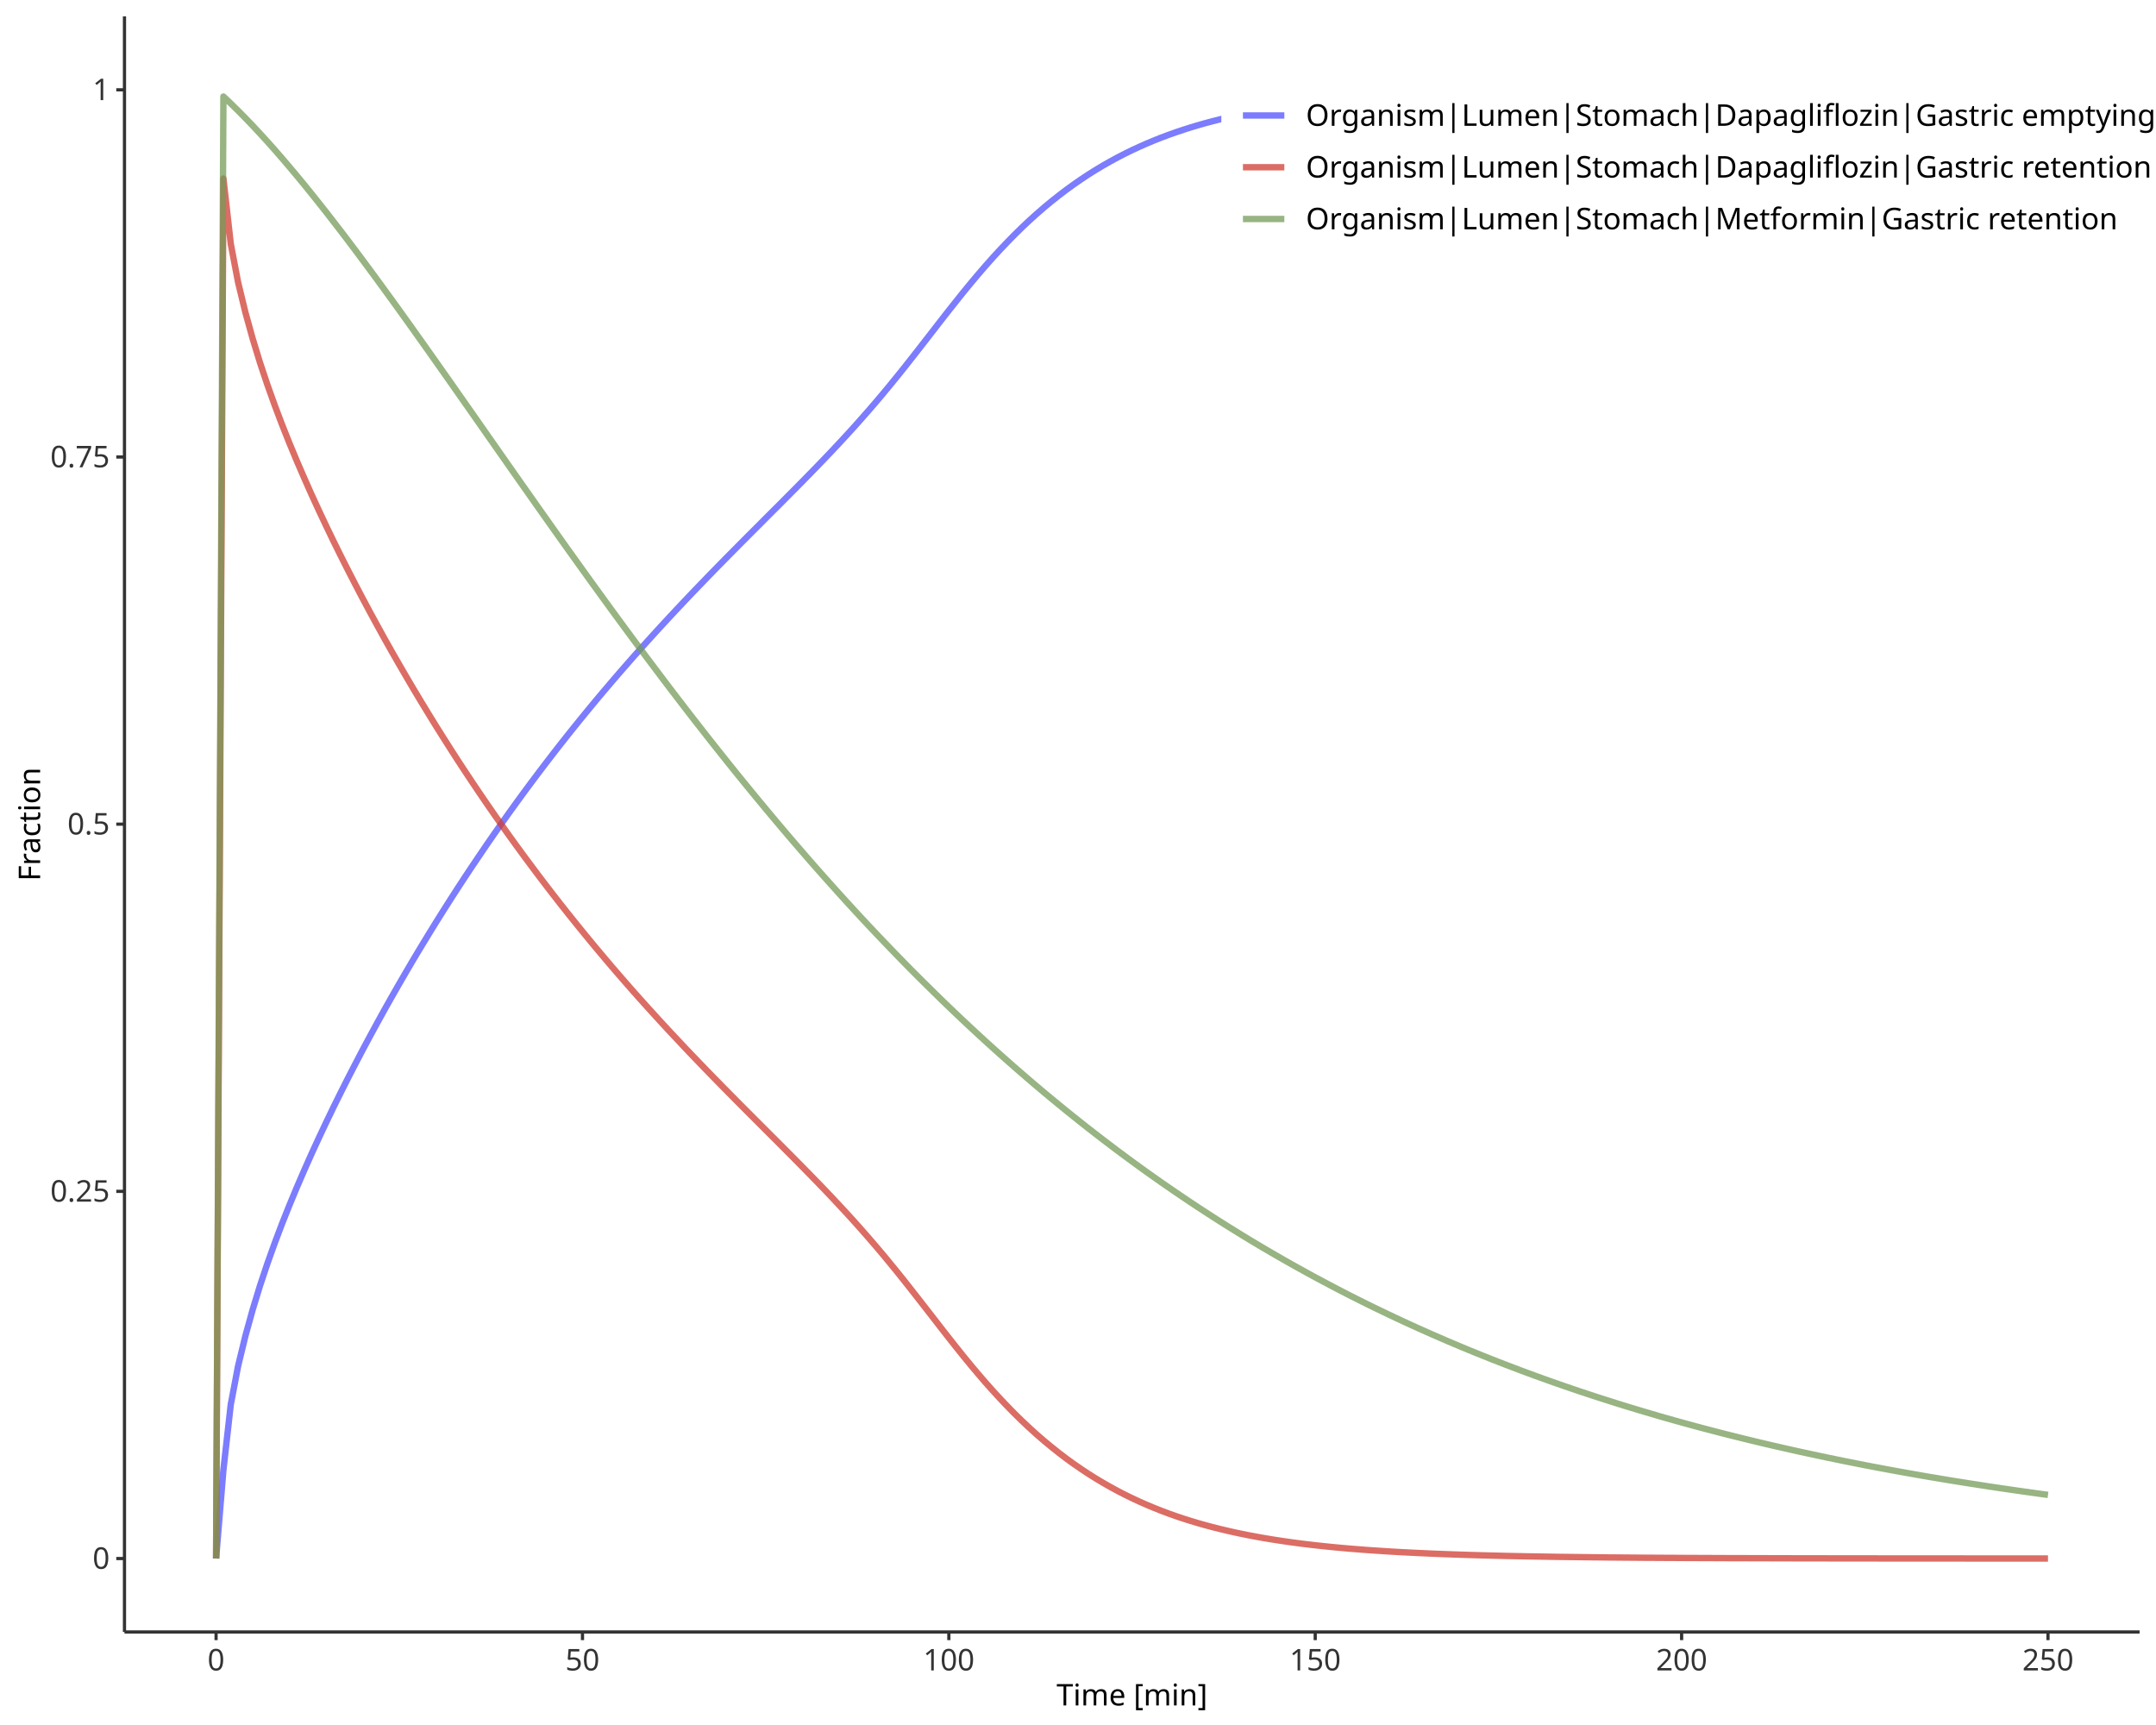
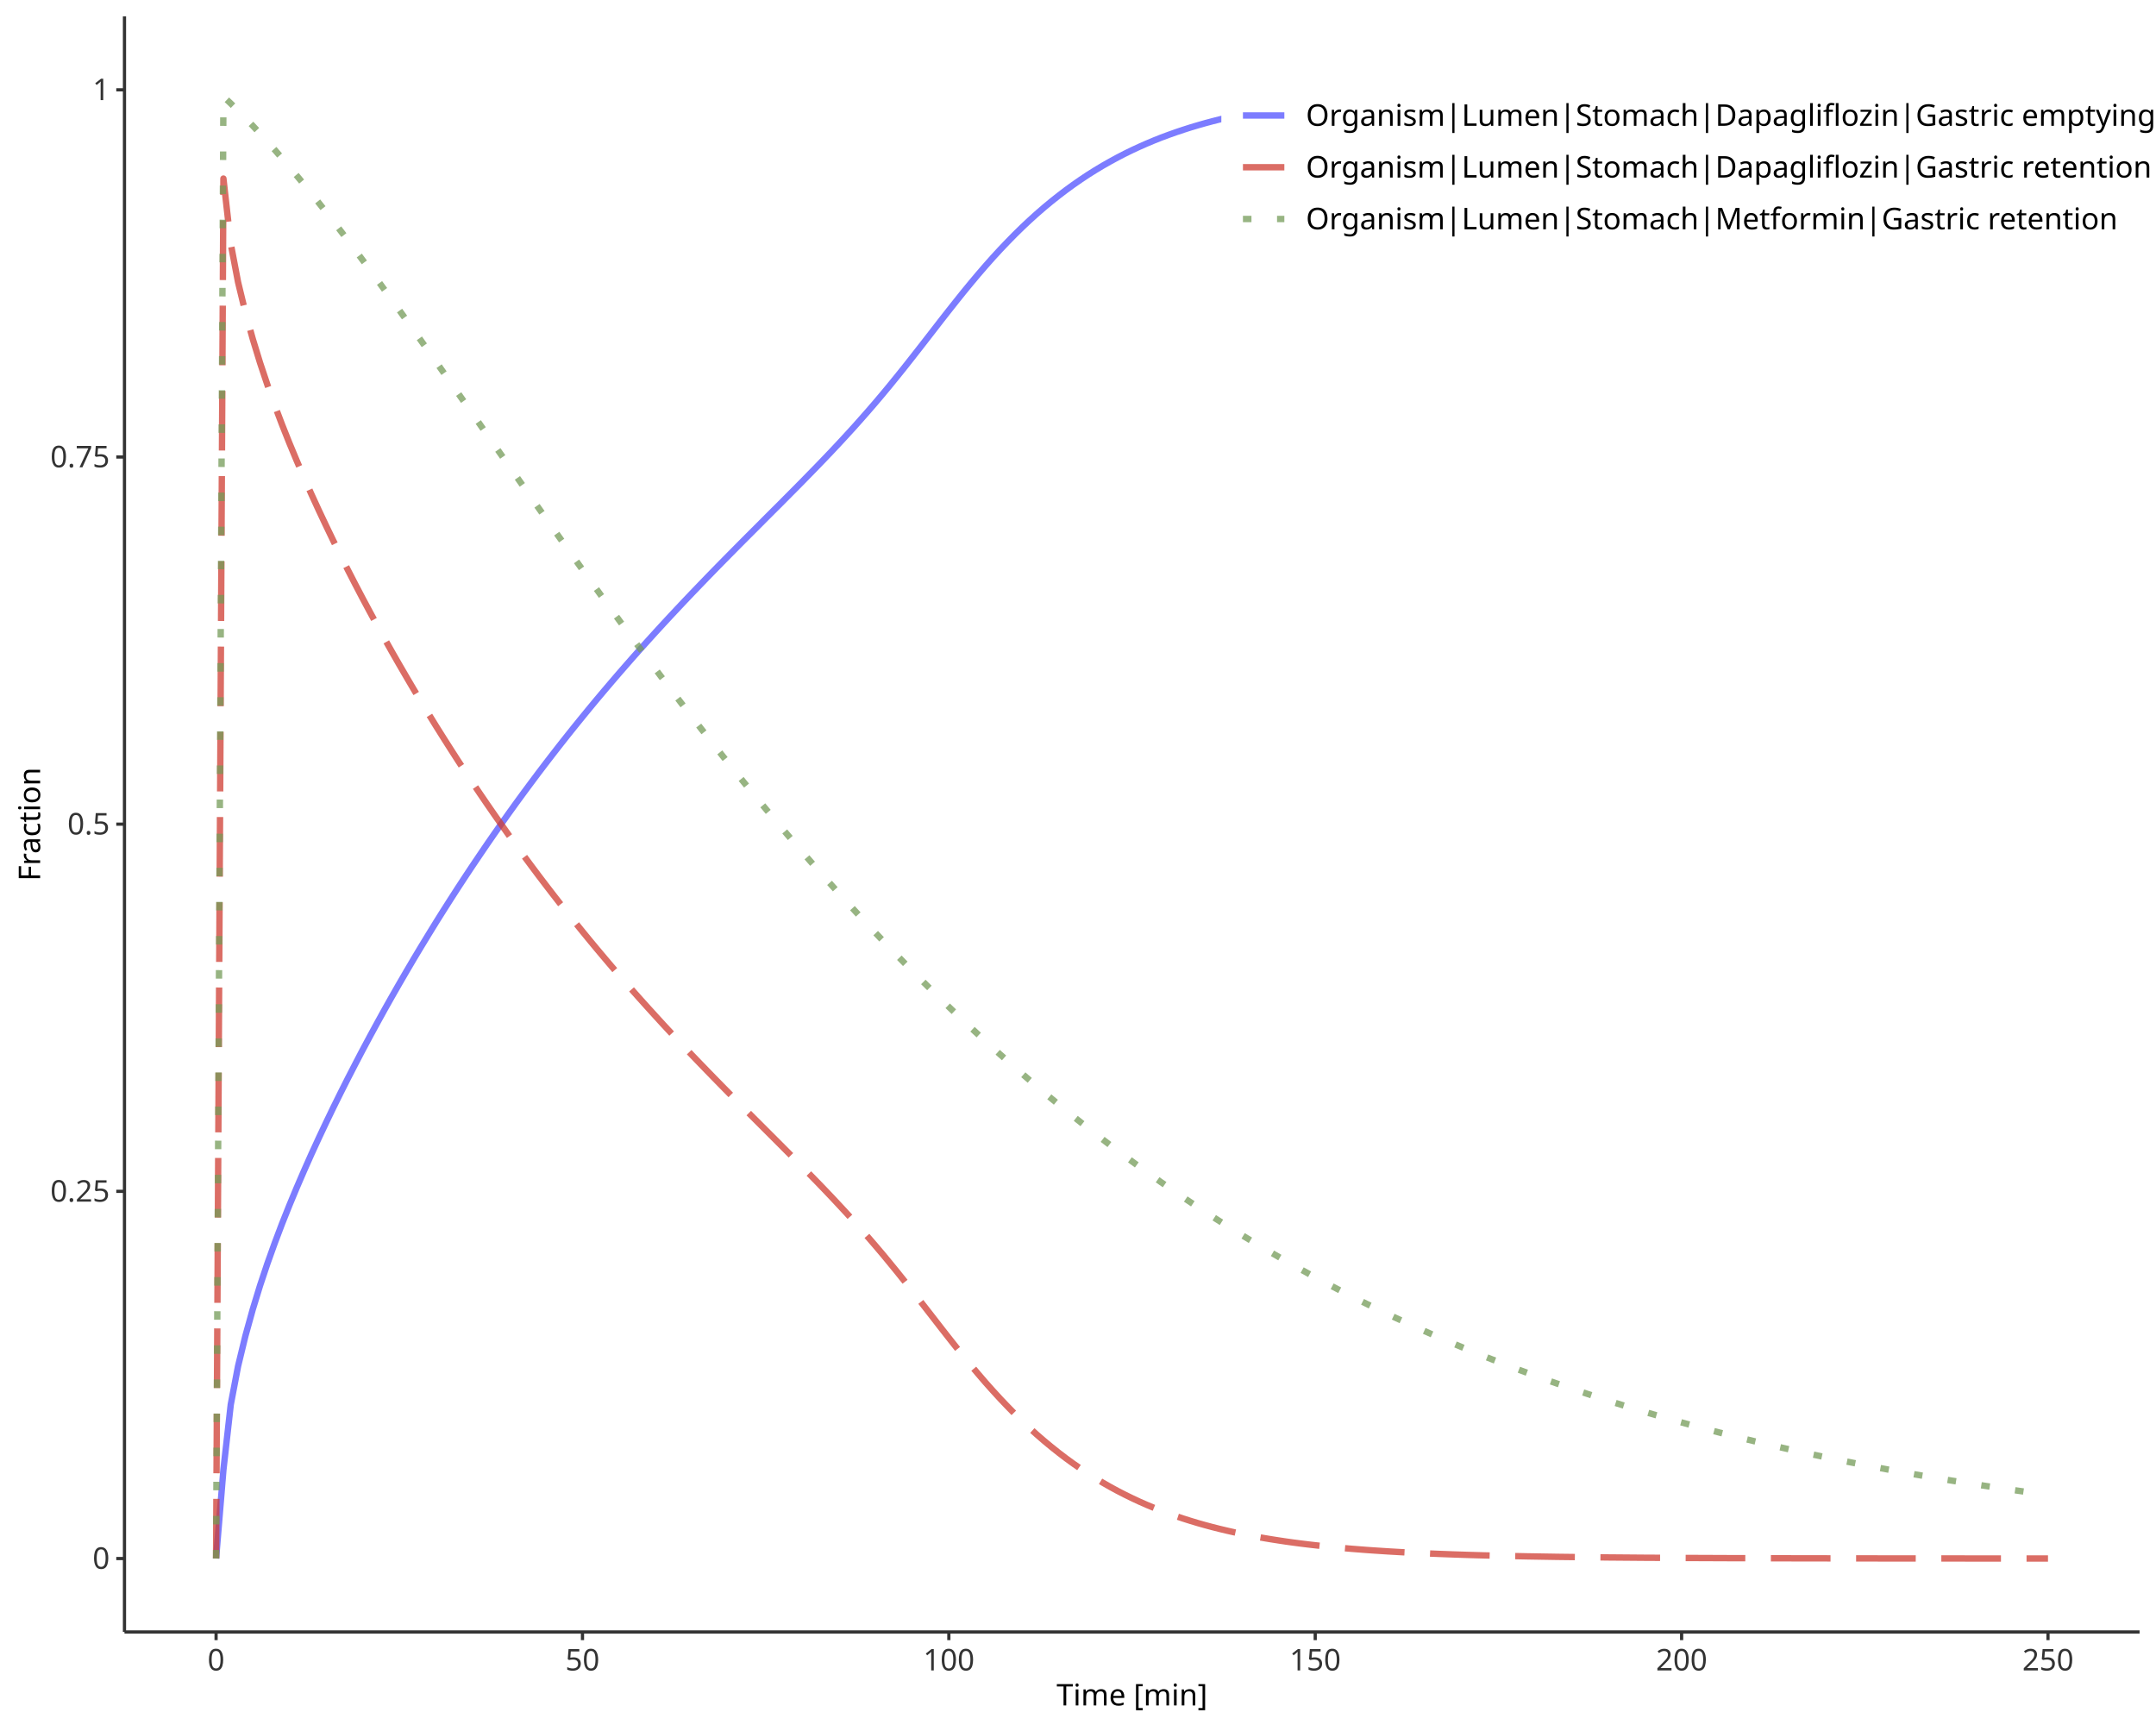
<svg xmlns="http://www.w3.org/2000/svg" class="svglite" data-engine-version="2.0" width="720.00pt" height="576.00pt" viewBox="0 0 720.00 576.00">
  <defs>
    <style type="text/css">
    .svglite line, .svglite polyline, .svglite polygon, .svglite path, .svglite rect, .svglite circle {
      fill: none;
      stroke: #000000;
      stroke-linecap: round;
      stroke-linejoin: round;
      stroke-miterlimit: 10.00;
    }
  </style>
  </defs>
  <rect width="100%" height="100%" style="stroke: none; fill: #FFFFFF;" />
  <defs>
    <clipPath id="cpMC4wMHw3MjAuMDB8MC4wMHw1NzYuMDA=">
      <rect x="0.00" y="0.00" width="720.00" height="576.00" />
    </clipPath>
  </defs>
  <g clip-path="url(#cpMC4wMHw3MjAuMDB8MC4wMHw1NzYuMDA=)">
    <rect x="0.00" y="0.00" width="720.00" height="576.00" style="stroke-width: 1.07; stroke: none; fill: #FFFFFF;" />
  </g>
  <defs>
    <clipPath id="cpNDEuNTd8NzE0LjUyfDUuNDh8NTQ0Ljkz">
      <rect x="41.57" y="5.48" width="672.95" height="539.45" />
    </clipPath>
  </defs>
  <g clip-path="url(#cpNDEuNTd8NzE0LjUyfDUuNDh8NTQ0Ljkz)">
    <rect x="41.57" y="5.48" width="672.95" height="539.45" style="stroke-width: 1.07; stroke: none; fill: #FFFFFF;" />
    <polyline points="41.57,459.11 714.52,459.11 " style="stroke-width: 0.53; stroke: #FFFFFF; stroke-linecap: butt;" />
    <polyline points="41.57,336.50 714.52,336.50 " style="stroke-width: 0.53; stroke: #FFFFFF; stroke-linecap: butt;" />
    <polyline points="41.57,213.90 714.52,213.90 " style="stroke-width: 0.53; stroke: #FFFFFF; stroke-linecap: butt;" />
    <polyline points="41.57,91.29 714.52,91.29 " style="stroke-width: 0.53; stroke: #FFFFFF; stroke-linecap: butt;" />
    <polyline points="133.34,544.93 133.34,5.48 " style="stroke-width: 0.53; stroke: #FFFFFF; stroke-linecap: butt;" />
    <polyline points="255.69,544.93 255.69,5.48 " style="stroke-width: 0.53; stroke: #FFFFFF; stroke-linecap: butt;" />
    <polyline points="378.05,544.93 378.05,5.48 " style="stroke-width: 0.53; stroke: #FFFFFF; stroke-linecap: butt;" />
    <polyline points="500.40,544.93 500.40,5.48 " style="stroke-width: 0.53; stroke: #FFFFFF; stroke-linecap: butt;" />
    <polyline points="622.75,544.93 622.75,5.48 " style="stroke-width: 0.53; stroke: #FFFFFF; stroke-linecap: butt;" />
  </g>
  <g clip-path="url(#cpMC4wMHw3MjAuMDB8MC4wMHw1NzYuMDA=)">
</g>
  <g clip-path="url(#cpNDEuNTd8NzE0LjUyfDUuNDh8NTQ0Ljkz)">
</g>
  <g clip-path="url(#cpMC4wMHw3MjAuMDB8MC4wMHw1NzYuMDA=)">
</g>
  <g clip-path="url(#cpNDEuNTd8NzE0LjUyfDUuNDh8NTQ0Ljkz)">
</g>
  <g clip-path="url(#cpMC4wMHw3MjAuMDB8MC4wMHw1NzYuMDA=)">
</g>
  <g clip-path="url(#cpNDEuNTd8NzE0LjUyfDUuNDh8NTQ0Ljkz)">
</g>
  <g clip-path="url(#cpMC4wMHw3MjAuMDB8MC4wMHw1NzYuMDA=)">
</g>
  <g clip-path="url(#cpNDEuNTd8NzE0LjUyfDUuNDh8NTQ0Ljkz)">
</g>
  <g clip-path="url(#cpMC4wMHw3MjAuMDB8MC4wMHw1NzYuMDA=)">
</g>
  <g clip-path="url(#cpNDEuNTd8NzE0LjUyfDUuNDh8NTQ0Ljkz)">
</g>
  <g clip-path="url(#cpMC4wMHw3MjAuMDB8MC4wMHw1NzYuMDA=)">
</g>
  <g clip-path="url(#cpNDEuNTd8NzE0LjUyfDUuNDh8NTQ0Ljkz)">
</g>
  <g clip-path="url(#cpMC4wMHw3MjAuMDB8MC4wMHw1NzYuMDA=)">
</g>
  <g clip-path="url(#cpNDEuNTd8NzE0LjUyfDUuNDh8NTQ0Ljkz)">
</g>
  <g clip-path="url(#cpMC4wMHw3MjAuMDB8MC4wMHw1NzYuMDA=)">
</g>
  <g clip-path="url(#cpNDEuNTd8NzE0LjUyfDUuNDh8NTQ0Ljkz)">
</g>
  <g clip-path="url(#cpMC4wMHw3MjAuMDB8MC4wMHw1NzYuMDA=)">
</g>
  <g clip-path="url(#cpNDEuNTd8NzE0LjUyfDUuNDh8NTQ0Ljkz)">
</g>
  <g clip-path="url(#cpMC4wMHw3MjAuMDB8MC4wMHw1NzYuMDA=)">
</g>
  <g clip-path="url(#cpNDEuNTd8NzE0LjUyfDUuNDh8NTQ0Ljkz)">
</g>
  <g clip-path="url(#cpMC4wMHw3MjAuMDB8MC4wMHw1NzYuMDA=)">
</g>
  <g clip-path="url(#cpNDEuNTd8NzE0LjUyfDUuNDh8NTQ0Ljkz)">
</g>
  <g clip-path="url(#cpMC4wMHw3MjAuMDB8MC4wMHw1NzYuMDA=)">
</g>
  <g clip-path="url(#cpNDEuNTd8NzE0LjUyfDUuNDh8NTQ0Ljkz)">
</g>
  <g clip-path="url(#cpMC4wMHw3MjAuMDB8MC4wMHw1NzYuMDA=)">
</g>
  <g clip-path="url(#cpNDEuNTd8NzE0LjUyfDUuNDh8NTQ0Ljkz)">
</g>
  <g clip-path="url(#cpMC4wMHw3MjAuMDB8MC4wMHw1NzYuMDA=)">
</g>
  <g clip-path="url(#cpNDEuNTd8NzE0LjUyfDUuNDh8NTQ0Ljkz)">
</g>
  <g clip-path="url(#cpMC4wMHw3MjAuMDB8MC4wMHw1NzYuMDA=)">
</g>
  <g clip-path="url(#cpNDEuNTd8NzE0LjUyfDUuNDh8NTQ0Ljkz)">
</g>
  <g clip-path="url(#cpMC4wMHw3MjAuMDB8MC4wMHw1NzYuMDA=)">
</g>
  <g clip-path="url(#cpNDEuNTd8NzE0LjUyfDUuNDh8NTQ0Ljkz)">
    <polyline points="72.16,520.41 74.61,490.78 77.06,469.02 79.50,456.19 81.95,446.08 84.40,437.24 86.84,429.27 89.29,421.93 91.74,415.09 94.18,408.63 96.63,402.49 99.08,396.60 101.53,390.92 103.97,385.43 106.42,380.10 108.87,374.90 111.31,369.83 113.76,364.88 116.21,360.02 118.66,355.27 121.10,350.60 123.55,346.02 126.00,341.52 128.44,337.10 130.89,332.75 133.34,328.47 135.79,324.25 138.23,320.10 140.68,316.02 143.13,312.00 145.57,308.03 148.02,304.13 150.47,300.28 152.91,296.49 155.36,292.75 157.81,289.06 160.26,285.43 162.70,281.84 165.15,278.30 167.60,274.82 170.04,271.38 172.49,267.98 174.94,264.63 177.39,261.33 179.83,258.07 182.28,254.85 184.73,251.67 187.17,248.54 189.62,245.44 192.07,242.38 194.52,239.36 196.96,236.38 199.41,233.43 201.86,230.52 204.30,227.65 206.75,224.80 209.20,221.99 211.64,219.21 214.09,216.46 216.54,213.74 218.99,211.04 221.43,208.38 223.88,205.74 226.33,203.12 228.77,200.53 231.22,197.96 233.67,195.41 236.12,192.87 238.56,190.36 241.01,187.86 243.46,185.38 245.90,182.91 248.35,180.44 250.80,177.99 253.25,175.54 255.69,173.09 258.14,170.64 260.59,168.20 263.03,165.74 265.48,163.28 267.93,160.80 270.37,158.30 272.82,155.79 275.27,153.25 277.72,150.68 280.16,148.08 282.61,145.43 285.06,142.75 287.50,140.01 289.95,137.23 292.40,134.39 294.85,131.49 297.29,128.54 299.74,125.53 302.19,122.48 304.63,119.38 307.08,116.25 309.53,113.10 311.98,109.94 314.42,106.79 316.87,103.66 319.32,100.57 321.76,97.52 324.21,94.54 326.66,91.62 329.10,88.79 331.55,86.03 334.00,83.36 336.45,80.79 338.89,78.30 341.34,75.90 343.79,73.60 346.23,71.39 348.68,69.27 351.13,67.24 353.58,65.30 356.02,63.44 358.47,61.66 360.92,59.96 363.36,58.34 365.81,56.80 368.26,55.33 370.71,53.94 373.15,52.61 375.60,51.34 378.05,50.14 380.49,49.01 382.94,47.93 385.39,46.90 387.83,45.93 390.28,45.02 392.73,44.15 395.18,43.33 397.62,42.55 400.07,41.82 402.52,41.12 404.96,40.47 407.41,39.85 409.86,39.27 412.31,38.72 414.75,38.20 417.20,37.71 419.65,37.25 422.09,36.82 424.54,36.41 426.99,36.03 429.44,35.67 431.88,35.33 434.33,35.01 436.78,34.71 439.22,34.42 441.67,34.16 444.12,33.91 446.56,33.67 449.01,33.45 451.46,33.24 453.91,33.04 456.35,32.86 458.80,32.68 461.25,32.52 463.69,32.37 466.14,32.22 468.59,32.09 471.04,31.96 473.48,31.84 475.93,31.73 478.38,31.63 480.82,31.53 483.27,31.43 485.72,31.35 488.17,31.26 490.61,31.19 493.06,31.11 495.51,31.05 497.95,30.98 500.40,30.92 502.85,30.87 505.29,30.81 507.74,30.76 510.19,30.72 512.64,30.67 515.08,30.63 517.53,30.59 519.98,30.56 522.42,30.52 524.87,30.49 527.32,30.46 529.77,30.43 532.21,30.41 534.66,30.38 537.11,30.36 539.55,30.33 542.00,30.31 544.45,30.29 546.90,30.28 549.34,30.26 551.79,30.24 554.24,30.23 556.68,30.21 559.13,30.20 561.58,30.19 564.02,30.18 566.47,30.16 568.92,30.15 571.37,30.14 573.81,30.13 576.26,30.13 578.71,30.12 581.15,30.11 583.60,30.10 586.05,30.10 588.50,30.09 590.94,30.08 593.39,30.08 595.84,30.07 598.28,30.07 600.73,30.06 603.18,30.06 605.63,30.06 608.07,30.05 610.52,30.05 612.97,30.04 615.41,30.04 617.86,30.04 620.31,30.04 622.75,30.03 625.20,30.03 627.65,30.03 630.10,30.03 632.54,30.02 634.99,30.02 637.44,30.02 639.88,30.02 642.33,30.02 644.78,30.01 647.23,30.01 649.67,30.01 652.12,30.01 654.57,30.01 657.01,30.01 659.46,30.01 661.91,30.01 664.36,30.01 666.80,30.00 669.25,30.00 671.70,30.00 674.14,30.00 676.59,30.00 679.04,30.00 681.48,30.00 683.93,30.00 " style="stroke-width: 2.13; stroke: #5050FF; stroke-opacity: 0.75; stroke-linecap: butt;" />
-     <polyline points="72.16,520.41 74.61,59.62 77.06,81.39 79.50,94.22 81.95,104.33 84.40,113.16 86.84,121.14 89.29,128.47 91.74,135.32 94.18,141.77 96.63,147.92 99.08,153.81 101.53,159.48 103.97,164.98 106.42,170.31 108.87,175.50 111.31,180.57 113.76,185.53 116.21,190.38 118.66,195.14 121.10,199.80 123.55,204.38 126.00,208.88 128.44,213.31 130.89,217.66 133.34,221.94 135.79,226.15 138.23,230.30 140.68,234.38 143.13,238.41 145.57,242.37 148.02,246.27 150.47,250.12 152.91,253.92 155.36,257.66 157.81,261.34 160.26,264.98 162.70,268.56 165.15,272.10 167.60,275.59 170.04,279.03 172.49,282.42 174.94,285.77 177.39,289.07 179.83,292.33 182.28,295.55 184.73,298.73 187.17,301.87 189.62,304.96 192.07,308.02 194.52,311.04 196.96,314.02 199.41,316.97 201.86,319.88 204.30,322.76 206.75,325.60 209.20,328.42 211.64,331.20 214.09,333.95 216.54,336.67 218.99,339.36 221.43,342.03 223.88,344.67 226.33,347.28 228.77,349.88 231.22,352.45 233.67,355.00 236.12,357.53 238.56,360.04 241.01,362.54 243.46,365.03 245.90,367.50 248.35,369.96 250.80,372.42 253.25,374.87 255.69,377.31 258.14,379.76 260.59,382.21 263.03,384.66 265.48,387.13 267.93,389.61 270.37,392.10 272.82,394.61 275.27,397.15 277.72,399.72 280.16,402.33 282.61,404.97 285.06,407.66 287.50,410.39 289.95,413.18 292.40,416.02 294.85,418.91 297.29,421.87 299.74,424.87 302.19,427.93 304.63,431.03 307.08,434.16 309.53,437.31 311.98,440.46 314.42,443.61 316.87,446.74 319.32,449.84 321.76,452.88 324.21,455.87 326.66,458.78 329.10,461.62 331.55,464.37 334.00,467.04 336.45,469.62 338.89,472.11 341.34,474.50 343.79,476.80 346.23,479.01 348.68,481.13 351.13,483.16 353.58,485.11 356.02,486.97 358.47,488.75 360.92,490.44 363.36,492.06 365.81,493.60 368.26,495.07 370.71,496.47 373.15,497.80 375.60,499.06 378.05,500.26 380.49,501.40 382.94,502.48 385.39,503.50 387.83,504.47 390.28,505.39 392.73,506.26 395.18,507.08 397.62,507.85 400.07,508.59 402.52,509.28 404.96,509.93 407.41,510.55 409.86,511.13 412.31,511.68 414.75,512.20 417.20,512.69 419.65,513.15 422.09,513.58 424.54,513.99 426.99,514.37 429.44,514.74 431.88,515.08 434.33,515.40 436.78,515.70 439.22,515.98 441.67,516.25 444.12,516.50 446.56,516.74 449.01,516.96 451.46,517.17 453.91,517.36 456.35,517.55 458.80,517.72 461.25,517.88 463.69,518.04 466.14,518.18 468.59,518.32 471.04,518.44 473.48,518.56 475.93,518.67 478.38,518.78 480.82,518.88 483.27,518.97 485.72,519.06 488.17,519.14 490.61,519.22 493.06,519.29 495.51,519.36 497.95,519.42 500.40,519.48 502.85,519.54 505.29,519.59 507.74,519.64 510.19,519.69 512.64,519.73 515.08,519.77 517.53,519.81 519.98,519.85 522.42,519.88 524.87,519.91 527.32,519.94 529.77,519.97 532.21,520.00 534.66,520.02 537.11,520.05 539.55,520.07 542.00,520.09 544.45,520.11 546.90,520.13 549.34,520.15 551.79,520.16 554.24,520.18 556.68,520.19 559.13,520.20 561.58,520.22 564.02,520.23 566.47,520.24 568.92,520.25 571.37,520.26 573.81,520.27 576.26,520.28 578.71,520.29 581.15,520.29 583.60,520.30 586.05,520.31 588.50,520.31 590.94,520.32 593.39,520.33 595.84,520.33 598.28,520.34 600.73,520.34 603.18,520.35 605.63,520.35 608.07,520.35 610.52,520.36 612.97,520.36 615.41,520.36 617.86,520.37 620.31,520.37 622.75,520.37 625.20,520.37 627.65,520.38 630.10,520.38 632.54,520.38 634.99,520.38 637.44,520.38 639.88,520.39 642.33,520.39 644.78,520.39 647.23,520.39 649.67,520.39 652.12,520.39 654.57,520.39 657.01,520.40 659.46,520.40 661.91,520.40 664.36,520.40 666.80,520.40 669.25,520.40 671.70,520.40 674.14,520.40 676.59,520.40 679.04,520.40 681.48,520.40 683.93,520.40 " style="stroke-width: 2.13; stroke: #CE3D32; stroke-opacity: 0.75; stroke-linecap: butt;" />
-     <polyline points="72.16,520.41 74.61,32.23 77.06,34.55 79.50,36.95 81.95,39.43 84.40,41.98 86.84,44.60 89.29,47.28 91.74,50.03 94.18,52.84 96.63,55.71 99.08,58.63 101.53,61.59 103.97,64.61 106.42,67.67 108.87,70.77 111.31,73.92 113.76,77.09 116.21,80.31 118.66,83.55 121.10,86.83 123.55,90.13 126.00,93.46 128.44,96.81 130.89,100.18 133.34,103.57 135.79,106.98 138.23,110.41 140.68,113.85 143.13,117.30 145.57,120.76 148.02,124.23 150.47,127.71 152.91,131.20 155.36,134.69 157.81,138.18 160.26,141.68 162.70,145.18 165.15,148.67 167.60,152.17 170.04,155.66 172.49,159.15 174.94,162.63 177.39,166.11 179.83,169.58 182.28,173.04 184.73,176.50 187.17,179.94 189.62,183.38 192.07,186.80 194.52,190.22 196.96,193.62 199.41,197.00 201.86,200.38 204.30,203.74 206.75,207.08 209.20,210.41 211.64,213.72 214.09,217.01 216.54,220.29 218.99,223.55 221.43,226.79 223.88,230.02 226.33,233.22 228.77,236.40 231.22,239.57 233.67,242.71 236.12,245.84 238.56,248.94 241.01,252.02 243.46,255.09 245.90,258.13 248.35,261.14 250.80,264.14 253.25,267.11 255.69,270.06 258.14,272.99 260.59,275.90 263.03,278.78 265.48,281.64 267.93,284.47 270.37,287.29 272.82,290.08 275.27,292.84 277.72,295.58 280.16,298.30 282.61,301.00 285.06,303.67 287.50,306.32 289.95,308.94 292.40,311.54 294.85,314.11 297.29,316.66 299.74,319.19 302.19,321.70 304.63,324.18 307.08,326.63 309.53,329.06 311.98,331.47 314.42,333.86 316.87,336.22 319.32,338.56 321.76,340.87 324.21,343.16 326.66,345.43 329.10,347.67 331.55,349.89 334.00,352.09 336.45,354.26 338.89,356.41 341.34,358.54 343.79,360.65 346.23,362.73 348.68,364.79 351.13,366.83 353.58,368.84 356.02,370.84 358.47,372.81 360.92,374.76 363.36,376.69 365.81,378.59 368.26,380.48 370.71,382.34 373.15,384.19 375.60,386.01 378.05,387.81 380.49,389.59 382.94,391.35 385.39,393.09 387.83,394.81 390.28,396.50 392.73,398.18 395.18,399.84 397.62,401.48 400.07,403.10 402.52,404.70 404.96,406.28 407.41,407.84 409.86,409.39 412.31,410.91 414.75,412.42 417.20,413.91 419.65,415.38 422.09,416.83 424.54,418.26 426.99,419.68 429.44,421.08 431.88,422.46 434.33,423.82 436.78,425.17 439.22,426.50 441.67,427.81 444.12,429.11 446.56,430.39 449.01,431.66 451.46,432.91 453.91,434.14 456.35,435.36 458.80,436.56 461.25,437.74 463.69,438.91 466.14,440.07 468.59,441.21 471.04,442.34 473.48,443.45 475.93,444.54 478.38,445.63 480.82,446.69 483.27,447.75 485.72,448.79 488.17,449.82 490.61,450.83 493.06,451.83 495.51,452.82 497.95,453.79 500.40,454.75 502.85,455.70 505.29,456.63 507.74,457.56 510.19,458.47 512.64,459.37 515.08,460.25 517.53,461.13 519.98,461.99 522.42,462.84 524.87,463.68 527.32,464.51 529.77,465.32 532.21,466.13 534.66,466.92 537.11,467.70 539.55,468.48 542.00,469.24 544.45,469.99 546.90,470.73 549.34,471.46 551.79,472.18 554.24,472.90 556.68,473.60 559.13,474.29 561.58,474.97 564.02,475.64 566.47,476.31 568.92,476.96 571.37,477.60 573.81,478.24 576.26,478.87 578.71,479.48 581.15,480.09 583.60,480.69 586.05,481.29 588.50,481.87 590.94,482.45 593.39,483.01 595.84,483.57 598.28,484.12 600.73,484.67 603.18,485.20 605.63,485.73 608.07,486.25 610.52,486.77 612.97,487.27 615.41,487.77 617.86,488.26 620.31,488.75 622.75,489.23 625.20,489.70 627.65,490.16 630.10,490.62 632.54,491.07 634.99,491.51 637.44,491.95 639.88,492.38 642.33,492.81 644.78,493.23 647.23,493.64 649.67,494.05 652.12,494.45 654.57,494.84 657.01,495.23 659.46,495.61 661.91,495.99 664.36,496.37 666.80,496.73 669.25,497.09 671.70,497.45 674.14,497.80 676.59,498.15 679.04,498.49 681.48,498.83 683.93,499.16 " style="stroke-width: 2.13; stroke: #749B58; stroke-opacity: 0.75; stroke-linecap: butt;" />
+     <polyline points="72.16,520.41 74.61,59.62 77.06,81.39 79.50,94.22 81.95,104.33 84.40,113.16 86.84,121.14 89.29,128.47 91.74,135.32 94.18,141.77 96.63,147.92 99.08,153.81 101.53,159.48 103.97,164.98 106.42,170.31 108.87,175.50 111.31,180.57 113.76,185.53 116.21,190.38 118.66,195.14 121.10,199.80 123.55,204.38 126.00,208.88 128.44,213.31 130.89,217.66 133.34,221.94 135.79,226.15 138.23,230.30 140.68,234.38 143.13,238.41 145.57,242.37 148.02,246.27 150.47,250.12 152.91,253.92 155.36,257.66 157.81,261.34 160.26,264.98 162.70,268.56 165.15,272.10 167.60,275.59 170.04,279.03 172.49,282.42 174.94,285.77 177.39,289.07 179.83,292.33 182.28,295.55 184.73,298.73 187.17,301.87 189.62,304.96 192.07,308.02 194.52,311.04 196.96,314.02 199.41,316.97 201.86,319.88 204.30,322.76 206.75,325.60 209.20,328.42 211.64,331.20 214.09,333.95 216.54,336.67 218.99,339.36 221.43,342.03 223.88,344.67 226.33,347.28 228.77,349.88 231.22,352.45 233.67,355.00 236.12,357.53 238.56,360.04 241.01,362.54 243.46,365.03 245.90,367.50 248.35,369.96 250.80,372.42 253.25,374.87 255.69,377.31 258.14,379.76 260.59,382.21 263.03,384.66 265.48,387.13 267.93,389.61 270.37,392.10 272.82,394.61 275.27,397.15 277.72,399.72 280.16,402.33 282.61,404.97 285.06,407.66 287.50,410.39 289.95,413.18 292.40,416.02 294.85,418.91 297.29,421.87 299.74,424.87 302.19,427.93 304.63,431.03 307.08,434.16 309.53,437.31 311.98,440.46 314.42,443.61 316.87,446.74 319.32,449.84 321.76,452.88 324.21,455.87 326.66,458.78 329.10,461.62 331.55,464.37 334.00,467.04 336.45,469.62 338.89,472.11 341.34,474.50 343.79,476.80 346.23,479.01 348.68,481.13 351.13,483.16 353.58,485.11 356.02,486.97 358.47,488.75 360.92,490.44 363.36,492.06 365.81,493.60 368.26,495.07 370.71,496.47 373.15,497.80 375.60,499.06 378.05,500.26 380.49,501.40 382.94,502.48 385.39,503.50 387.83,504.47 390.28,505.39 392.73,506.26 395.18,507.08 397.62,507.85 400.07,508.59 402.52,509.28 404.96,509.93 407.41,510.55 409.86,511.13 412.31,511.68 414.75,512.20 417.20,512.69 419.65,513.15 422.09,513.58 424.54,513.99 426.99,514.37 429.44,514.74 431.88,515.08 434.33,515.40 436.78,515.70 439.22,515.98 441.67,516.25 444.12,516.50 446.56,516.74 449.01,516.96 451.46,517.17 453.91,517.36 456.35,517.55 458.80,517.72 461.25,517.88 463.69,518.04 466.14,518.18 468.59,518.32 471.04,518.44 473.48,518.56 475.93,518.67 478.38,518.78 480.82,518.88 483.27,518.97 485.72,519.06 488.17,519.14 490.61,519.22 493.06,519.29 495.51,519.36 497.95,519.42 500.40,519.48 502.85,519.54 505.29,519.59 507.74,519.64 510.19,519.69 512.64,519.73 515.08,519.77 517.53,519.81 519.98,519.85 522.42,519.88 524.87,519.91 527.32,519.94 529.77,519.97 532.21,520.00 534.66,520.02 537.11,520.05 539.55,520.07 542.00,520.09 544.45,520.11 546.90,520.13 549.34,520.15 551.79,520.16 554.24,520.18 556.68,520.19 559.13,520.20 561.58,520.22 564.02,520.23 566.47,520.24 568.92,520.25 571.37,520.26 573.81,520.27 576.26,520.28 578.71,520.29 581.15,520.29 583.60,520.30 586.05,520.31 588.50,520.31 590.94,520.32 593.39,520.33 595.84,520.33 598.28,520.34 600.73,520.34 603.18,520.35 605.63,520.35 608.07,520.35 610.52,520.36 612.97,520.36 615.41,520.36 617.86,520.37 620.31,520.37 622.75,520.37 625.20,520.37 627.65,520.38 630.10,520.38 632.54,520.38 634.99,520.38 637.44,520.38 639.88,520.39 642.33,520.39 644.78,520.39 647.23,520.39 649.67,520.39 652.12,520.39 654.57,520.39 657.01,520.40 659.46,520.40 661.91,520.40 664.36,520.40 666.80,520.40 669.25,520.40 671.70,520.40 674.14,520.40 676.59,520.40 679.04,520.40 681.48,520.40 683.93,520.40 " style="stroke-width: 2.13; stroke: #CE3D32; stroke-opacity: 0.75; stroke-dasharray: 19.92,8.54; stroke-linecap: butt;" />
+     <polyline points="72.16,520.41 74.61,32.23 77.06,34.55 79.50,36.95 81.95,39.43 84.40,41.98 86.84,44.60 89.29,47.28 91.74,50.03 94.18,52.84 96.63,55.71 99.08,58.63 101.53,61.59 103.97,64.61 106.42,67.67 108.87,70.77 111.31,73.92 113.76,77.09 116.21,80.31 118.66,83.55 121.10,86.83 123.55,90.13 126.00,93.46 128.44,96.81 130.89,100.18 133.34,103.57 135.79,106.98 138.23,110.41 140.68,113.85 143.13,117.30 145.57,120.76 148.02,124.23 150.47,127.71 152.91,131.20 155.36,134.69 157.81,138.18 160.26,141.68 162.70,145.18 165.15,148.67 167.60,152.17 170.04,155.66 172.49,159.15 174.94,162.63 177.39,166.11 179.83,169.58 182.28,173.04 184.73,176.50 187.17,179.94 189.62,183.38 192.07,186.80 194.52,190.22 196.96,193.62 199.41,197.00 201.86,200.38 204.30,203.74 206.75,207.08 209.20,210.41 211.64,213.72 214.09,217.01 216.54,220.29 218.99,223.55 221.43,226.79 223.88,230.02 226.33,233.22 228.77,236.40 231.22,239.57 233.67,242.71 236.12,245.84 238.56,248.94 241.01,252.02 243.46,255.09 245.90,258.13 248.35,261.14 250.80,264.14 253.25,267.11 255.69,270.06 258.14,272.99 260.59,275.90 263.03,278.78 265.48,281.64 267.93,284.47 270.37,287.29 272.82,290.08 275.27,292.84 277.72,295.58 280.16,298.30 282.61,301.00 285.06,303.67 287.50,306.32 289.95,308.94 292.40,311.54 294.85,314.11 297.29,316.66 299.74,319.19 302.19,321.70 304.63,324.18 307.08,326.63 309.53,329.06 311.98,331.47 314.42,333.86 316.87,336.22 319.32,338.56 321.76,340.87 324.21,343.16 326.66,345.43 329.10,347.67 331.55,349.89 334.00,352.09 336.45,354.26 338.89,356.41 341.34,358.54 343.79,360.65 346.23,362.73 348.68,364.79 351.13,366.83 353.58,368.84 356.02,370.84 358.47,372.81 360.92,374.76 363.36,376.69 365.81,378.59 368.26,380.48 370.71,382.34 373.15,384.19 375.60,386.01 378.05,387.81 380.49,389.59 382.94,391.35 385.39,393.09 387.83,394.81 390.28,396.50 392.73,398.18 395.18,399.84 397.62,401.48 400.07,403.10 402.52,404.70 404.96,406.28 407.41,407.84 409.86,409.39 412.31,410.91 414.75,412.42 417.20,413.91 419.65,415.38 422.09,416.83 424.54,418.26 426.99,419.68 429.44,421.08 431.88,422.46 434.33,423.82 436.78,425.17 439.22,426.50 441.67,427.81 444.12,429.11 446.56,430.39 449.01,431.66 451.46,432.91 453.91,434.14 456.35,435.36 458.80,436.56 461.25,437.74 463.69,438.91 466.14,440.07 468.59,441.21 471.04,442.34 473.48,443.45 475.93,444.54 478.38,445.63 480.82,446.69 483.27,447.75 485.72,448.79 488.17,449.82 490.61,450.83 493.06,451.83 495.51,452.82 497.95,453.79 500.40,454.75 502.85,455.70 505.29,456.63 507.74,457.56 510.19,458.47 512.64,459.37 515.08,460.25 517.53,461.13 519.98,461.99 522.42,462.84 524.87,463.68 527.32,464.51 529.77,465.32 532.21,466.13 534.66,466.92 537.11,467.70 539.55,468.48 542.00,469.24 544.45,469.99 546.90,470.73 549.34,471.46 551.79,472.18 554.24,472.90 556.68,473.60 559.13,474.29 561.58,474.97 564.02,475.64 566.47,476.31 568.92,476.96 571.37,477.60 573.81,478.24 576.26,478.87 578.71,479.48 581.15,480.09 583.60,480.69 586.05,481.29 588.50,481.87 590.94,482.45 593.39,483.01 595.84,483.57 598.28,484.12 600.73,484.67 603.18,485.20 605.63,485.73 608.07,486.25 610.52,486.77 612.97,487.27 615.41,487.77 617.86,488.26 620.31,488.75 622.75,489.23 625.20,489.70 627.65,490.16 630.10,490.62 632.54,491.07 634.99,491.51 637.44,491.95 639.88,492.38 642.33,492.81 644.78,493.23 647.23,493.64 649.67,494.05 652.12,494.45 654.57,494.84 657.01,495.23 659.46,495.61 661.91,495.99 664.36,496.37 666.80,496.73 669.25,497.09 671.70,497.45 674.14,497.80 676.59,498.15 679.04,498.49 681.48,498.83 683.93,499.16 " style="stroke-width: 2.13; stroke: #749B58; stroke-opacity: 0.75; stroke-dasharray: 2.85,8.54; stroke-linecap: butt;" />
  </g>
  <g clip-path="url(#cpMC4wMHw3MjAuMDB8MC4wMHw1NzYuMDA=)">
    <polyline points="41.57,544.93 41.57,5.48 " style="stroke-width: 1.07; stroke: #333333; stroke-linecap: butt;" />
    <text x="36.64" y="523.85" text-anchor="end" style="font-size: 10.00px; fill: #333333; font-family: sans;" textLength="5.56px" lengthAdjust="spacingAndGlyphs">0</text>
    <text x="36.64" y="401.25" text-anchor="end" style="font-size: 10.00px; fill: #333333; font-family: sans;" textLength="19.46px" lengthAdjust="spacingAndGlyphs">0.25</text>
    <text x="36.64" y="278.64" text-anchor="end" style="font-size: 10.00px; fill: #333333; font-family: sans;" textLength="13.90px" lengthAdjust="spacingAndGlyphs">0.5</text>
    <text x="36.64" y="156.04" text-anchor="end" style="font-size: 10.00px; fill: #333333; font-family: sans;" textLength="19.46px" lengthAdjust="spacingAndGlyphs">0.75</text>
    <text x="36.64" y="33.43" text-anchor="end" style="font-size: 10.00px; fill: #333333; font-family: sans;" textLength="5.56px" lengthAdjust="spacingAndGlyphs">1</text>
    <polyline points="38.83,520.41 41.57,520.41 " style="stroke-width: 1.07; stroke: #333333; stroke-linecap: butt;" />
    <polyline points="38.83,397.81 41.57,397.81 " style="stroke-width: 1.07; stroke: #333333; stroke-linecap: butt;" />
    <polyline points="38.83,275.20 41.57,275.20 " style="stroke-width: 1.07; stroke: #333333; stroke-linecap: butt;" />
    <polyline points="38.83,152.60 41.57,152.60 " style="stroke-width: 1.07; stroke: #333333; stroke-linecap: butt;" />
    <polyline points="38.83,29.99 41.57,29.99 " style="stroke-width: 1.07; stroke: #333333; stroke-linecap: butt;" />
    <polyline points="41.57,544.93 714.52,544.93 " style="stroke-width: 1.07; stroke: #333333; stroke-linecap: butt;" />
    <polyline points="72.16,547.67 72.16,544.93 " style="stroke-width: 1.07; stroke: #333333; stroke-linecap: butt;" />
    <polyline points="194.52,547.67 194.52,544.93 " style="stroke-width: 1.07; stroke: #333333; stroke-linecap: butt;" />
    <polyline points="316.87,547.67 316.87,544.93 " style="stroke-width: 1.07; stroke: #333333; stroke-linecap: butt;" />
    <polyline points="439.22,547.67 439.22,544.93 " style="stroke-width: 1.07; stroke: #333333; stroke-linecap: butt;" />
    <polyline points="561.58,547.67 561.58,544.93 " style="stroke-width: 1.07; stroke: #333333; stroke-linecap: butt;" />
    <polyline points="683.93,547.67 683.93,544.93 " style="stroke-width: 1.07; stroke: #333333; stroke-linecap: butt;" />
    <text x="72.16" y="557.78" text-anchor="middle" style="font-size: 10.00px; fill: #333333; font-family: sans;" textLength="5.56px" lengthAdjust="spacingAndGlyphs">0</text>
    <text x="194.52" y="557.78" text-anchor="middle" style="font-size: 10.00px; fill: #333333; font-family: sans;" textLength="11.12px" lengthAdjust="spacingAndGlyphs">50</text>
    <text x="316.87" y="557.78" text-anchor="middle" style="font-size: 10.00px; fill: #333333; font-family: sans;" textLength="16.69px" lengthAdjust="spacingAndGlyphs">100</text>
    <text x="439.22" y="557.78" text-anchor="middle" style="font-size: 10.00px; fill: #333333; font-family: sans;" textLength="16.69px" lengthAdjust="spacingAndGlyphs">150</text>
    <text x="561.58" y="557.78" text-anchor="middle" style="font-size: 10.00px; fill: #333333; font-family: sans;" textLength="16.69px" lengthAdjust="spacingAndGlyphs">200</text>
    <text x="683.93" y="557.78" text-anchor="middle" style="font-size: 10.00px; fill: #333333; font-family: sans;" textLength="16.69px" lengthAdjust="spacingAndGlyphs">250</text>
    <text x="378.05" y="569.48" text-anchor="middle" style="font-size: 10.00px; font-family: sans;" textLength="46.67px" lengthAdjust="spacingAndGlyphs">Time [min]</text>
    <text transform="translate(13.40,275.21) rotate(-90)" text-anchor="middle" style="font-size: 10.00px; font-family: sans;" textLength="36.13px" lengthAdjust="spacingAndGlyphs">Fraction</text>
    <rect x="407.87" y="18.97" width="289.82" height="68.28" style="stroke-width: 1.07; stroke: none; fill: #FFFFFF;" />
    <rect x="413.35" y="29.92" width="17.28" height="17.28" style="stroke-width: 1.07; stroke: none; fill: #FFFFFF;" />
    <line x1="415.08" y1="38.56" x2="428.91" y2="38.56" style="stroke-width: 2.13; stroke: #5050FF; stroke-opacity: 0.75; stroke-linecap: butt;" />
    <rect x="413.35" y="47.20" width="17.28" height="17.28" style="stroke-width: 1.07; stroke: none; fill: #FFFFFF;" />
-     <line x1="415.08" y1="55.84" x2="428.91" y2="55.84" style="stroke-width: 2.13; stroke: #CE3D32; stroke-opacity: 0.75; stroke-linecap: butt;" />
+     <line x1="415.08" y1="55.84" x2="428.91" y2="55.84" style="stroke-width: 2.13; stroke: #CE3D32; stroke-opacity: 0.75; stroke-dasharray: 19.92,8.54; stroke-linecap: butt;" />
    <rect x="413.35" y="64.48" width="17.28" height="17.28" style="stroke-width: 1.07; stroke: none; fill: #FFFFFF;" />
-     <line x1="415.08" y1="73.12" x2="428.91" y2="73.12" style="stroke-width: 2.13; stroke: #749B58; stroke-opacity: 0.75; stroke-linecap: butt;" />
+     <line x1="415.08" y1="73.12" x2="428.91" y2="73.12" style="stroke-width: 2.13; stroke: #749B58; stroke-opacity: 0.75; stroke-dasharray: 2.85,8.54; stroke-linecap: butt;" />
    <text x="436.11" y="42.01" style="font-size: 10.00px; font-family: sans;" textLength="256.10px" lengthAdjust="spacingAndGlyphs">Organism|Lumen|Stomach|Dapagliflozin|Gastric emptying</text>
    <text x="436.11" y="59.29" style="font-size: 10.00px; font-family: sans;" textLength="254.44px" lengthAdjust="spacingAndGlyphs">Organism|Lumen|Stomach|Dapagliflozin|Gastric retention</text>
    <text x="436.11" y="76.57" style="font-size: 10.00px; font-family: sans;" textLength="241.64px" lengthAdjust="spacingAndGlyphs">Organism|Lumen|Stomach|Metformin|Gastric retention</text>
  </g>
</svg>
